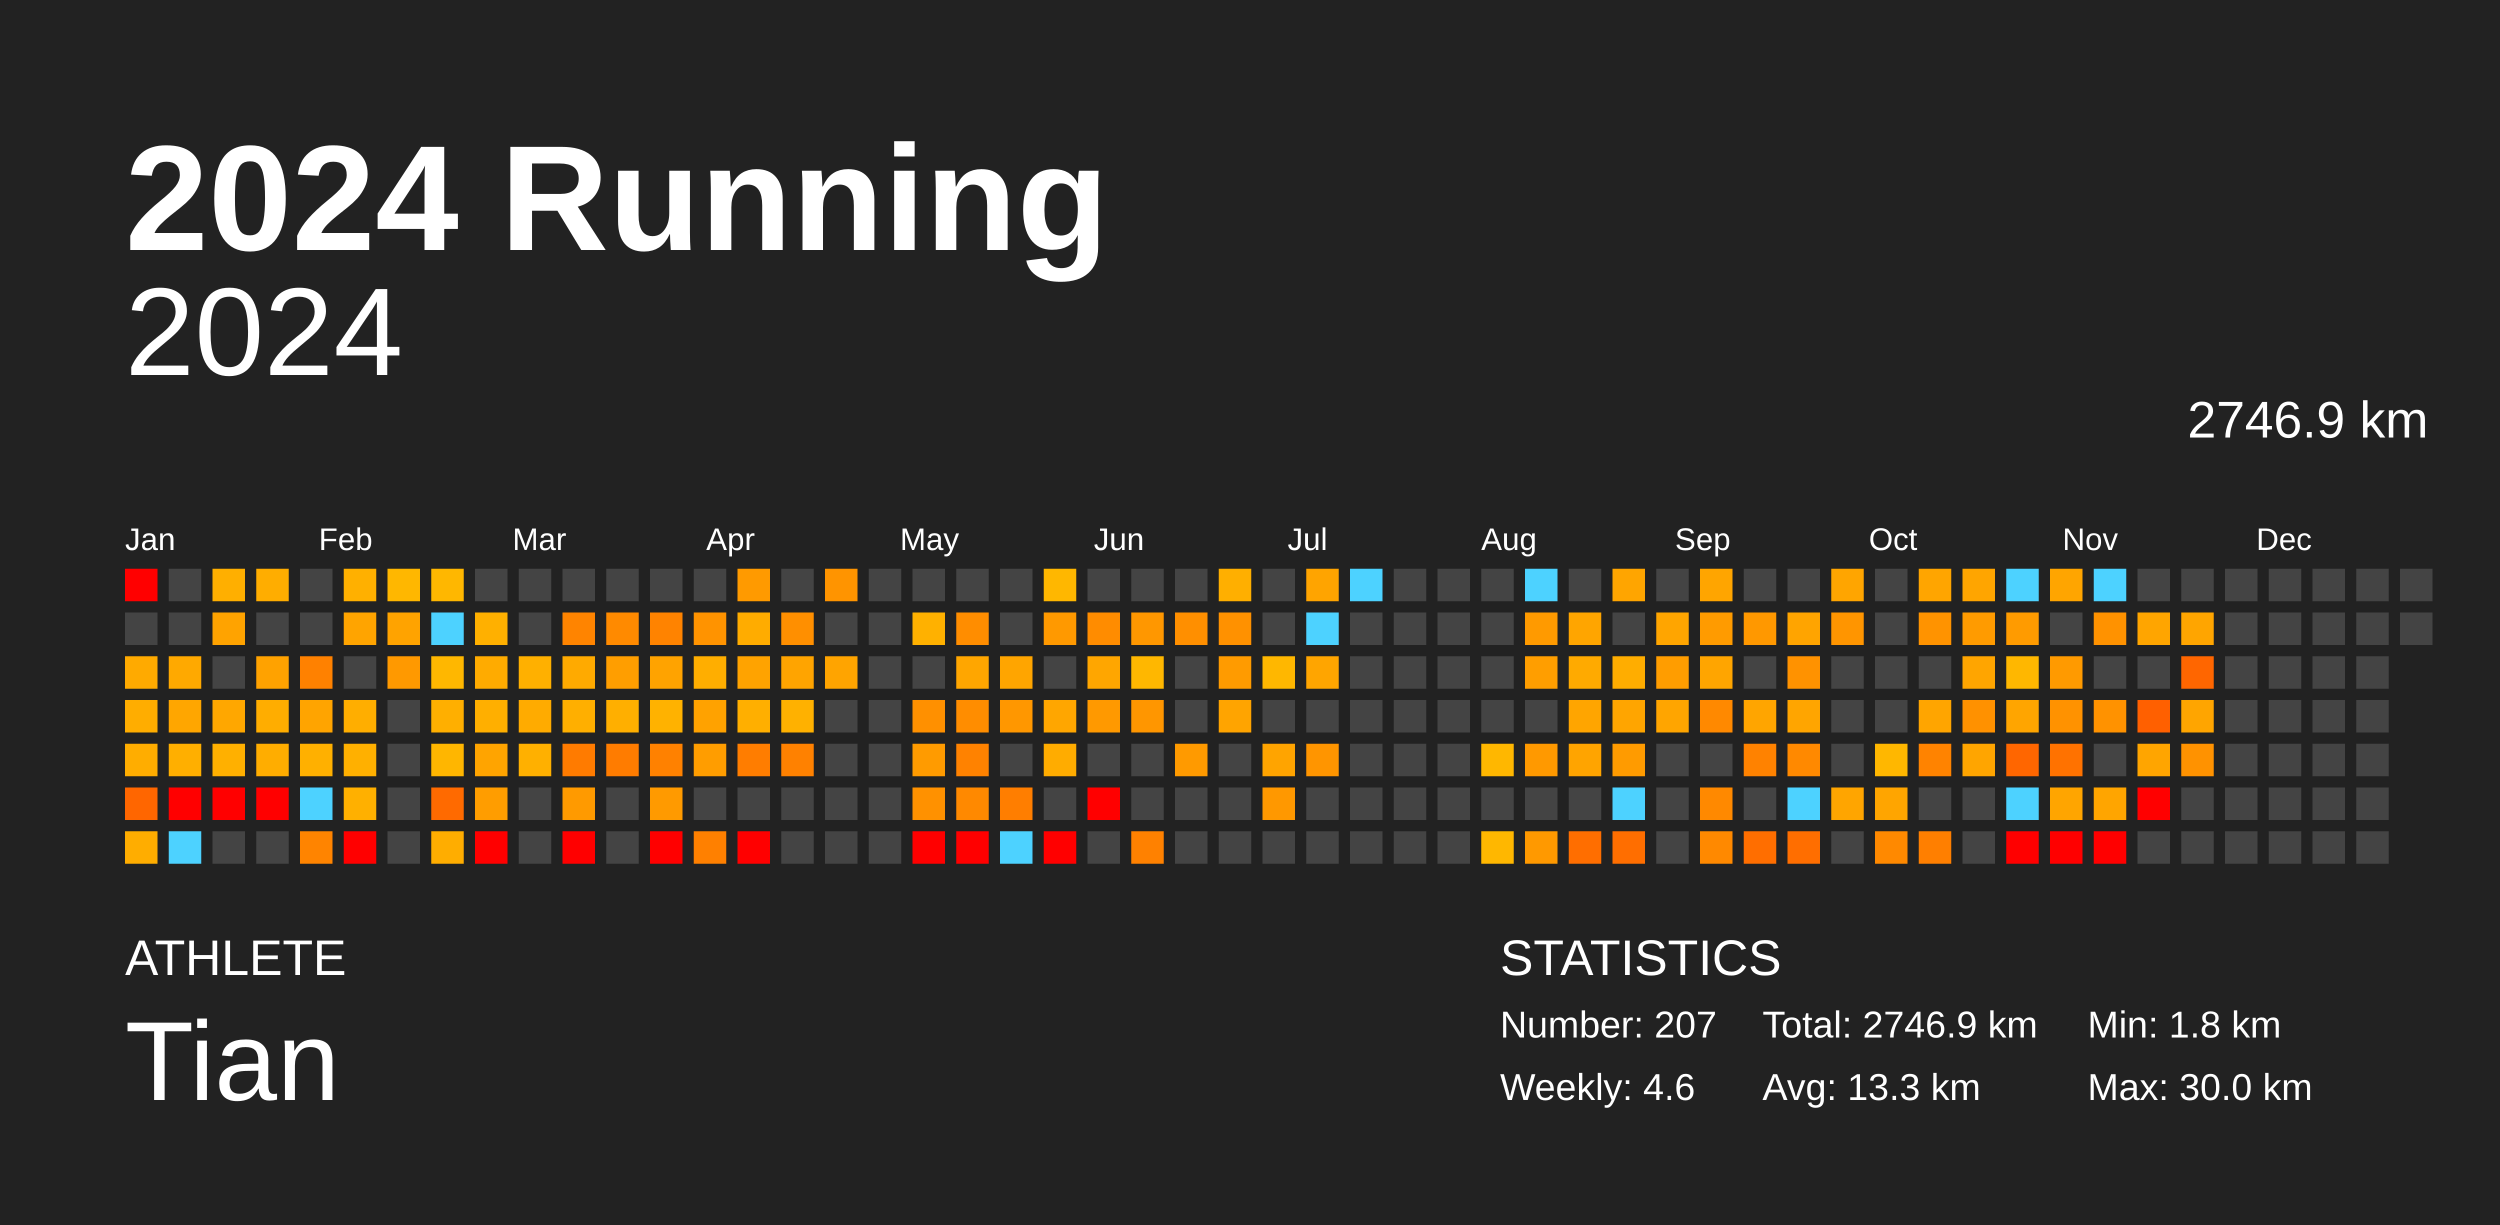
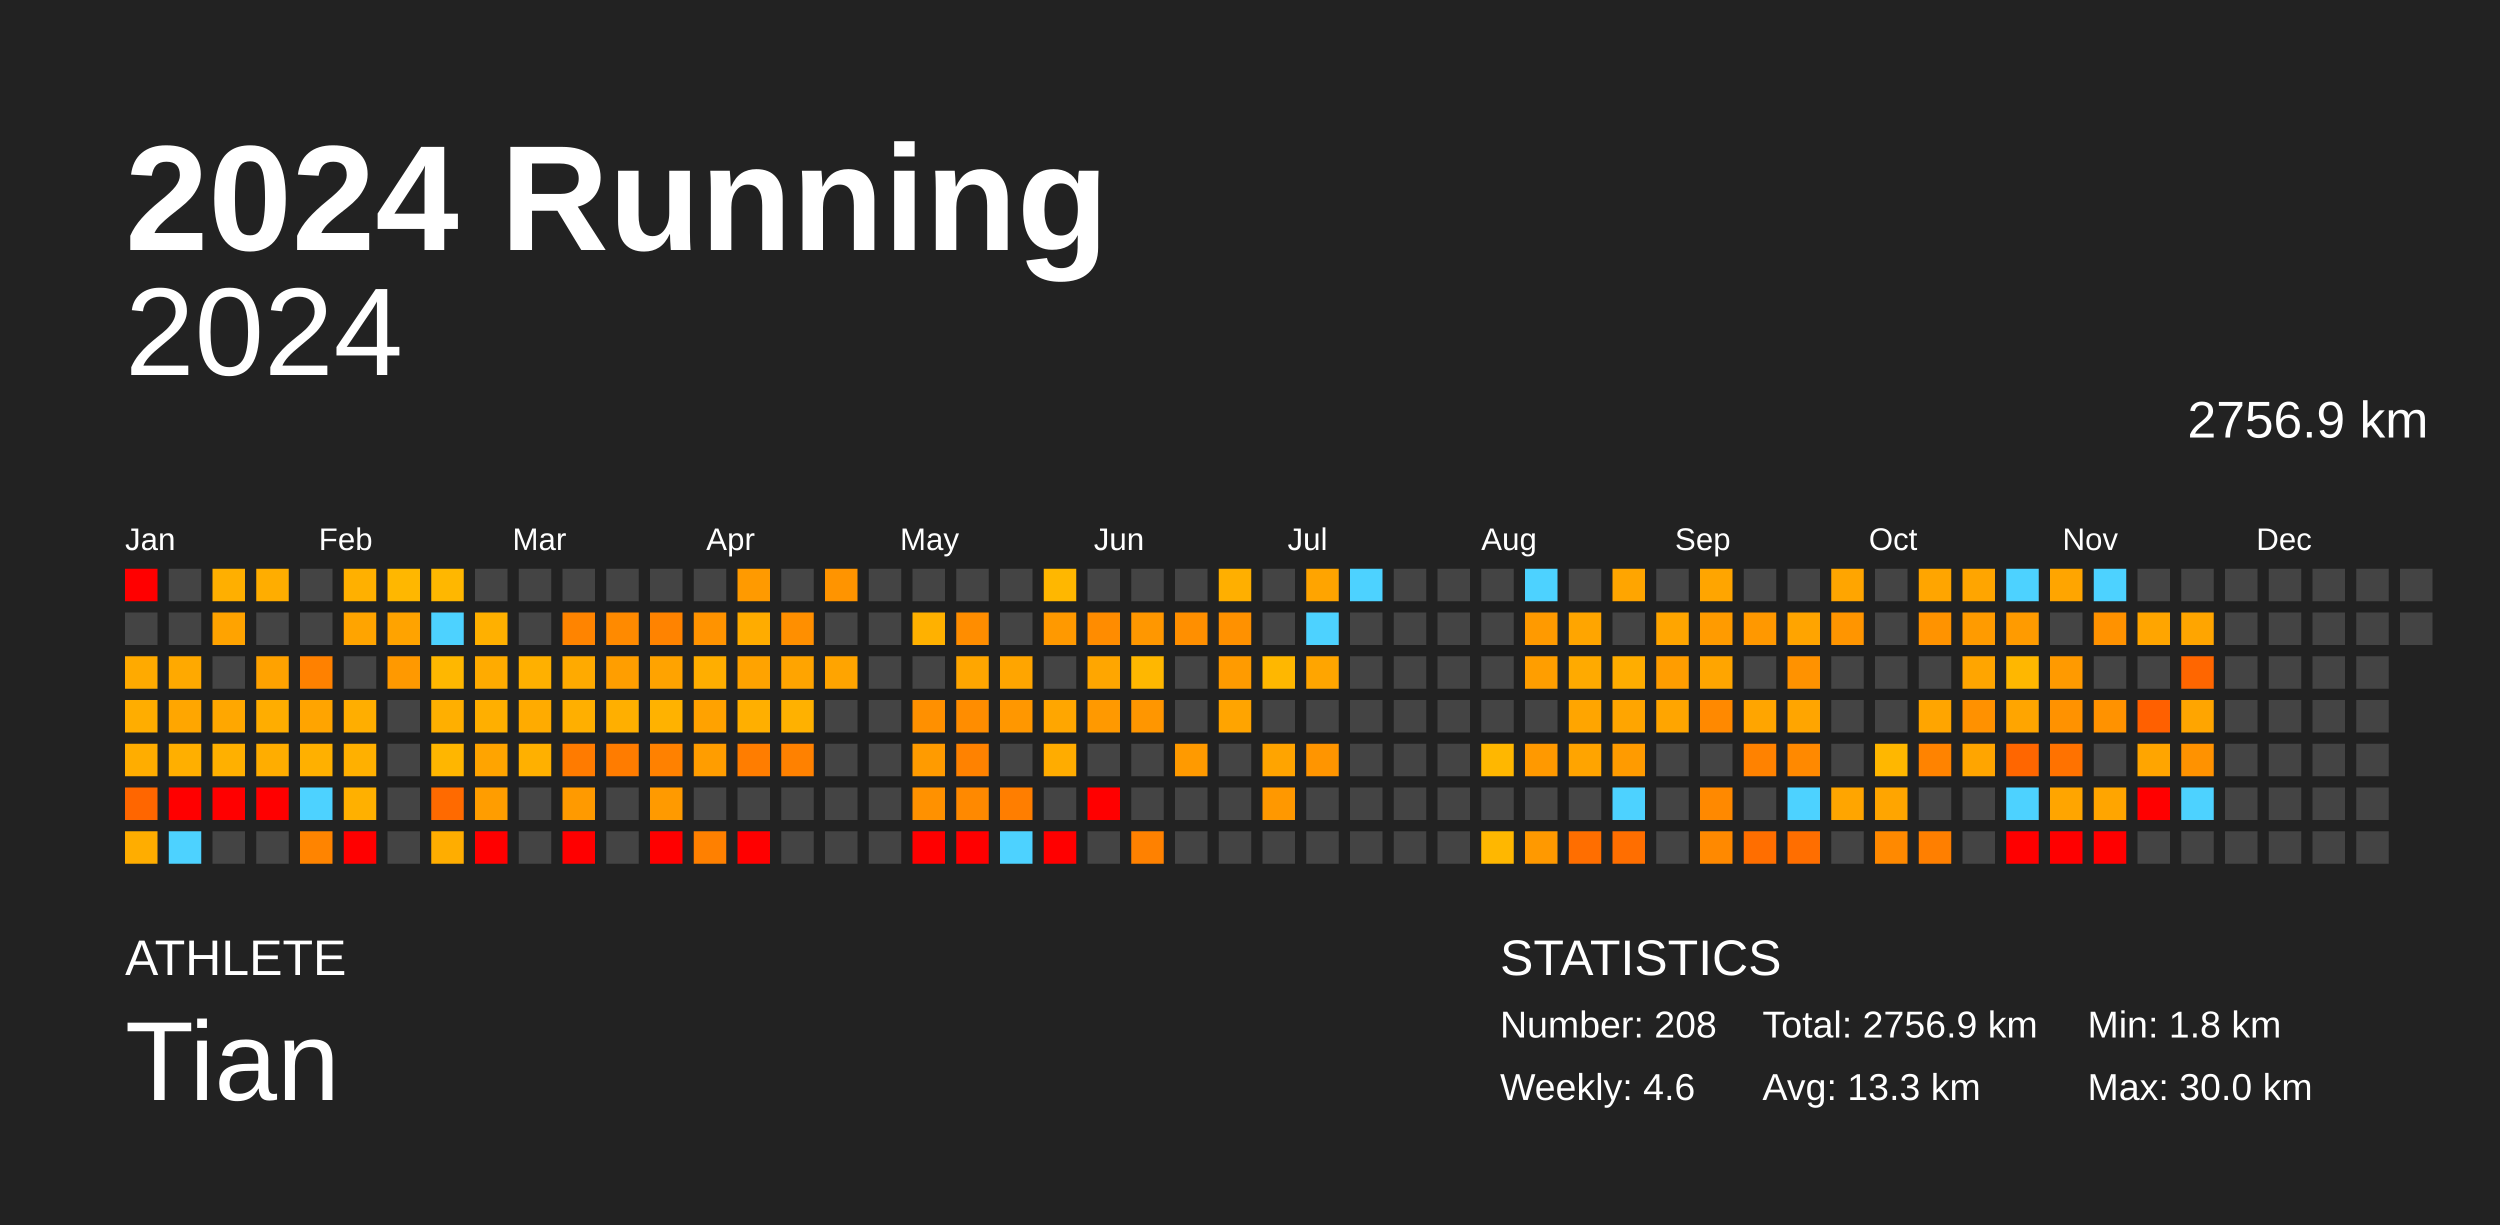
<svg xmlns="http://www.w3.org/2000/svg" baseProfile="full" height="98mm" version="1.1" viewBox="0,0,200,98" width="200mm">
  <defs />
  <rect fill="#222222" height="98" width="200" x="0" y="0" />
  <text fill="#FFFFFF" style="font-size:12px; font-family:Arial; font-weight:bold;" x="10" y="20">2024 Running</text>
  <text fill="#FFFFFF" style="font-size:4px; font-family:Arial" x="10" y="78">ATHLETE</text>
  <text fill="#FFFFFF" style="font-size:9px; font-family:Arial" x="10" y="88">Tian</text>
  <text fill="#FFFFFF" style="font-size:4px; font-family:Arial" x="120" y="78">STATISTICS</text>
-   <text fill="#FFFFFF" style="font-size:3px; font-family:Arial" x="120" y="83">Number: 207</text>
+   <text fill="#FFFFFF" style="font-size:3px; font-family:Arial" x="120" y="83">Number: 208</text>
  <text fill="#FFFFFF" style="font-size:3px; font-family:Arial" x="120" y="88">Weekly: 4.6</text>
-   <text fill="#FFFFFF" style="font-size:3px; font-family:Arial" x="141" y="83">Total: 2746.9 km</text>
+   <text fill="#FFFFFF" style="font-size:3px; font-family:Arial" x="141" y="83">Total: 2756.9 km</text>
  <text fill="#FFFFFF" style="font-size:3px; font-family:Arial" x="141" y="88">Avg: 13.3 km</text>
  <text fill="#FFFFFF" style="font-size:3px; font-family:Arial" x="167" y="83">Min: 1.8 km</text>
  <text fill="#FFFFFF" style="font-size:3px; font-family:Arial" x="167" y="88">Max: 30.0 km</text>
  <text alignment-baseline="hanging" fill="#FFFFFF" style="font-size:10.0px; font-family:Arial;" x="10" y="30">2024</text>
-   <text alignment-baseline="hanging" fill="#FFFFFF" style="font-size:4.125px; font-family:Arial;" x="175" y="35">2746.9 km</text>
+   <text alignment-baseline="hanging" fill="#FFFFFF" style="font-size:4.125px; font-family:Arial;" x="175" y="35">2756.9 km</text>
  <text fill="#FFFFFF" style="font-size:2.5px; font-family:Arial" x="10.0" y="44">Jan</text>
  <text fill="#FFFFFF" style="font-size:2.5px; font-family:Arial" x="25.5" y="44">Feb</text>
  <text fill="#FFFFFF" style="font-size:2.5px; font-family:Arial" x="41.0" y="44">Mar</text>
  <text fill="#FFFFFF" style="font-size:2.5px; font-family:Arial" x="56.5" y="44">Apr</text>
  <text fill="#FFFFFF" style="font-size:2.5px; font-family:Arial" x="72.0" y="44">May</text>
  <text fill="#FFFFFF" style="font-size:2.5px; font-family:Arial" x="87.5" y="44">Jun</text>
  <text fill="#FFFFFF" style="font-size:2.5px; font-family:Arial" x="103.0" y="44">Jul</text>
  <text fill="#FFFFFF" style="font-size:2.5px; font-family:Arial" x="118.5" y="44">Aug</text>
  <text fill="#FFFFFF" style="font-size:2.5px; font-family:Arial" x="134.0" y="44">Sep</text>
  <text fill="#FFFFFF" style="font-size:2.5px; font-family:Arial" x="149.5" y="44">Oct</text>
  <text fill="#FFFFFF" style="font-size:2.5px; font-family:Arial" x="165.0" y="44">Nov</text>
  <text fill="#FFFFFF" style="font-size:2.5px; font-family:Arial" x="180.5" y="44">Dec</text>
  <rect fill="red" height="2.6" width="2.6" x="10.0" y="45.5" />
  <rect fill="#444444" height="2.6" width="2.6" x="10.0" y="49.0" />
  <rect fill="#ffaa00" height="2.6" width="2.6" x="10.0" y="52.5" />
  <rect fill="#ffad00" height="2.6" width="2.6" x="10.0" y="56.0" />
  <rect fill="#ffad00" height="2.6" width="2.6" x="10.0" y="59.5" />
  <rect fill="#ff6600" height="2.6" width="2.6" x="10.0" y="63.0" />
  <rect fill="#ffad00" height="2.6" width="2.6" x="10.0" y="66.5" />
  <rect fill="#444444" height="2.6" width="2.6" x="13.5" y="45.5" />
  <rect fill="#444444" height="2.6" width="2.6" x="13.5" y="49.0" />
  <rect fill="#ffa900" height="2.6" width="2.6" x="13.5" y="52.5" />
  <rect fill="#ffa600" height="2.6" width="2.6" x="13.5" y="56.0" />
  <rect fill="#ffaf00" height="2.6" width="2.6" x="13.5" y="59.5" />
  <rect fill="red" height="2.6" width="2.6" x="13.5" y="63.0" />
  <rect fill="#4dd2ff" height="2.6" width="2.6" x="13.5" y="66.5" />
  <rect fill="#ffaf00" height="2.6" width="2.6" x="17.0" y="45.5" />
  <rect fill="#ffa300" height="2.6" width="2.6" x="17.0" y="49.0" />
  <rect fill="#444444" height="2.6" width="2.6" x="17.0" y="52.5" />
  <rect fill="#ffa700" height="2.6" width="2.6" x="17.0" y="56.0" />
  <rect fill="#ffb000" height="2.6" width="2.6" x="17.0" y="59.5" />
  <rect fill="red" height="2.6" width="2.6" x="17.0" y="63.0" />
  <rect fill="#444444" height="2.6" width="2.6" x="17.0" y="66.5" />
  <rect fill="#ffad00" height="2.6" width="2.6" x="20.5" y="45.5" />
  <rect fill="#444444" height="2.6" width="2.6" x="20.5" y="49.0" />
  <rect fill="#ffa200" height="2.6" width="2.6" x="20.5" y="52.5" />
  <rect fill="#ffad00" height="2.6" width="2.6" x="20.5" y="56.0" />
  <rect fill="#ffad00" height="2.6" width="2.6" x="20.5" y="59.5" />
  <rect fill="red" height="2.6" width="2.6" x="20.5" y="63.0" />
  <rect fill="#444444" height="2.6" width="2.6" x="20.5" y="66.5" />
  <rect fill="#444444" height="2.6" width="2.6" x="24.0" y="45.5" />
  <rect fill="#444444" height="2.6" width="2.6" x="24.0" y="49.0" />
  <rect fill="#ff8100" height="2.6" width="2.6" x="24.0" y="52.5" />
  <rect fill="#ffa400" height="2.6" width="2.6" x="24.0" y="56.0" />
  <rect fill="#ffb000" height="2.6" width="2.6" x="24.0" y="59.5" />
  <rect fill="#4dd2ff" height="2.6" width="2.6" x="24.0" y="63.0" />
  <rect fill="#ff8400" height="2.6" width="2.6" x="24.0" y="66.5" />
  <rect fill="#ffb000" height="2.6" width="2.6" x="27.5" y="45.5" />
  <rect fill="#ffa400" height="2.6" width="2.6" x="27.5" y="49.0" />
  <rect fill="#444444" height="2.6" width="2.6" x="27.5" y="52.5" />
  <rect fill="#ffae00" height="2.6" width="2.6" x="27.5" y="56.0" />
  <rect fill="#ffb000" height="2.6" width="2.6" x="27.5" y="59.5" />
  <rect fill="#ffb000" height="2.6" width="2.6" x="27.5" y="63.0" />
  <rect fill="red" height="2.6" width="2.6" x="27.5" y="66.5" />
  <rect fill="#ffb700" height="2.6" width="2.6" x="31.0" y="45.5" />
  <rect fill="#ffa300" height="2.6" width="2.6" x="31.0" y="49.0" />
  <rect fill="#ff9900" height="2.6" width="2.6" x="31.0" y="52.5" />
  <rect fill="#444444" height="2.6" width="2.6" x="31.0" y="56.0" />
  <rect fill="#444444" height="2.6" width="2.6" x="31.0" y="59.5" />
  <rect fill="#444444" height="2.6" width="2.6" x="31.0" y="63.0" />
  <rect fill="#444444" height="2.6" width="2.6" x="31.0" y="66.5" />
  <rect fill="#ffb700" height="2.6" width="2.6" x="34.5" y="45.5" />
  <rect fill="#4dd2ff" height="2.6" width="2.6" x="34.5" y="49.0" />
  <rect fill="#ffb700" height="2.6" width="2.6" x="34.5" y="52.5" />
  <rect fill="#ffaf00" height="2.6" width="2.6" x="34.5" y="56.0" />
  <rect fill="#ffb600" height="2.6" width="2.6" x="34.5" y="59.5" />
  <rect fill="#ff6a00" height="2.6" width="2.6" x="34.5" y="63.0" />
  <rect fill="#ffad00" height="2.6" width="2.6" x="34.5" y="66.5" />
  <rect fill="#444444" height="2.6" width="2.6" x="38.0" y="45.5" />
  <rect fill="#ffb000" height="2.6" width="2.6" x="38.0" y="49.0" />
  <rect fill="#ffab00" height="2.6" width="2.6" x="38.0" y="52.5" />
  <rect fill="#ffaf00" height="2.6" width="2.6" x="38.0" y="56.0" />
  <rect fill="#ffa400" height="2.6" width="2.6" x="38.0" y="59.5" />
  <rect fill="#ff9d00" height="2.6" width="2.6" x="38.0" y="63.0" />
  <rect fill="red" height="2.6" width="2.6" x="38.0" y="66.5" />
  <rect fill="#444444" height="2.6" width="2.6" x="41.5" y="45.5" />
  <rect fill="#444444" height="2.6" width="2.6" x="41.5" y="49.0" />
  <rect fill="#ffb000" height="2.6" width="2.6" x="41.5" y="52.5" />
  <rect fill="#ffab00" height="2.6" width="2.6" x="41.5" y="56.0" />
  <rect fill="#ffb000" height="2.6" width="2.6" x="41.5" y="59.5" />
  <rect fill="#444444" height="2.6" width="2.6" x="41.5" y="63.0" />
  <rect fill="#444444" height="2.6" width="2.6" x="41.5" y="66.5" />
  <rect fill="#444444" height="2.6" width="2.6" x="45.0" y="45.5" />
  <rect fill="#ff8400" height="2.6" width="2.6" x="45.0" y="49.0" />
  <rect fill="#ffaa00" height="2.6" width="2.6" x="45.0" y="52.5" />
  <rect fill="#ffaf00" height="2.6" width="2.6" x="45.0" y="56.0" />
  <rect fill="#ff7b00" height="2.6" width="2.6" x="45.0" y="59.5" />
  <rect fill="#ff9a00" height="2.6" width="2.6" x="45.0" y="63.0" />
  <rect fill="red" height="2.6" width="2.6" x="45.0" y="66.5" />
  <rect fill="#444444" height="2.6" width="2.6" x="48.5" y="45.5" />
  <rect fill="#ff8a00" height="2.6" width="2.6" x="48.5" y="49.0" />
  <rect fill="#ff9e00" height="2.6" width="2.6" x="48.5" y="52.5" />
  <rect fill="#ffaf00" height="2.6" width="2.6" x="48.5" y="56.0" />
  <rect fill="#ff7c00" height="2.6" width="2.6" x="48.5" y="59.5" />
  <rect fill="#444444" height="2.6" width="2.6" x="48.5" y="63.0" />
  <rect fill="#444444" height="2.6" width="2.6" x="48.5" y="66.5" />
  <rect fill="#444444" height="2.6" width="2.6" x="52.0" y="45.5" />
  <rect fill="#ff8300" height="2.6" width="2.6" x="52.0" y="49.0" />
  <rect fill="#ffa300" height="2.6" width="2.6" x="52.0" y="52.5" />
  <rect fill="#ffb200" height="2.6" width="2.6" x="52.0" y="56.0" />
  <rect fill="#ff8100" height="2.6" width="2.6" x="52.0" y="59.5" />
  <rect fill="#ff9a00" height="2.6" width="2.6" x="52.0" y="63.0" />
  <rect fill="red" height="2.6" width="2.6" x="52.0" y="66.5" />
  <rect fill="#444444" height="2.6" width="2.6" x="55.5" y="45.5" />
  <rect fill="#ff9300" height="2.6" width="2.6" x="55.5" y="49.0" />
  <rect fill="#ffae00" height="2.6" width="2.6" x="55.5" y="52.5" />
  <rect fill="#ffa200" height="2.6" width="2.6" x="55.5" y="56.0" />
  <rect fill="#ff9d00" height="2.6" width="2.6" x="55.5" y="59.5" />
  <rect fill="#444444" height="2.6" width="2.6" x="55.5" y="63.0" />
  <rect fill="#ff8000" height="2.6" width="2.6" x="55.5" y="66.5" />
  <rect fill="#ff9a00" height="2.6" width="2.6" x="59.0" y="45.5" />
  <rect fill="#ffac00" height="2.6" width="2.6" x="59.0" y="49.0" />
  <rect fill="#ffa300" height="2.6" width="2.6" x="59.0" y="52.5" />
  <rect fill="#ffaf00" height="2.6" width="2.6" x="59.0" y="56.0" />
  <rect fill="#ff7d00" height="2.6" width="2.6" x="59.0" y="59.5" />
  <rect fill="#444444" height="2.6" width="2.6" x="59.0" y="63.0" />
  <rect fill="red" height="2.6" width="2.6" x="59.0" y="66.5" />
  <rect fill="#444444" height="2.6" width="2.6" x="62.5" y="45.5" />
  <rect fill="#ff8f00" height="2.6" width="2.6" x="62.5" y="49.0" />
  <rect fill="#ffa400" height="2.6" width="2.6" x="62.5" y="52.5" />
  <rect fill="#ffb100" height="2.6" width="2.6" x="62.5" y="56.0" />
  <rect fill="#ff8100" height="2.6" width="2.6" x="62.5" y="59.5" />
  <rect fill="#444444" height="2.6" width="2.6" x="62.5" y="63.0" />
  <rect fill="#444444" height="2.6" width="2.6" x="62.5" y="66.5" />
  <rect fill="#ff9400" height="2.6" width="2.6" x="66.0" y="45.5" />
  <rect fill="#444444" height="2.6" width="2.6" x="66.0" y="49.0" />
  <rect fill="#ffa400" height="2.6" width="2.6" x="66.0" y="52.5" />
  <rect fill="#444444" height="2.6" width="2.6" x="66.0" y="56.0" />
  <rect fill="#444444" height="2.6" width="2.6" x="66.0" y="59.5" />
  <rect fill="#444444" height="2.6" width="2.6" x="66.0" y="63.0" />
  <rect fill="#444444" height="2.6" width="2.6" x="66.0" y="66.5" />
  <rect fill="#444444" height="2.6" width="2.6" x="69.5" y="45.5" />
  <rect fill="#444444" height="2.6" width="2.6" x="69.5" y="49.0" />
  <rect fill="#444444" height="2.6" width="2.6" x="69.5" y="52.5" />
  <rect fill="#444444" height="2.6" width="2.6" x="69.5" y="56.0" />
  <rect fill="#444444" height="2.6" width="2.6" x="69.5" y="59.5" />
  <rect fill="#444444" height="2.6" width="2.6" x="69.5" y="63.0" />
  <rect fill="#444444" height="2.6" width="2.6" x="69.5" y="66.5" />
  <rect fill="#444444" height="2.6" width="2.6" x="73.0" y="45.5" />
  <rect fill="#ffb100" height="2.6" width="2.6" x="73.0" y="49.0" />
  <rect fill="#444444" height="2.6" width="2.6" x="73.0" y="52.5" />
  <rect fill="#ff9000" height="2.6" width="2.6" x="73.0" y="56.0" />
  <rect fill="#ff9b00" height="2.6" width="2.6" x="73.0" y="59.5" />
  <rect fill="#ff9100" height="2.6" width="2.6" x="73.0" y="63.0" />
  <rect fill="red" height="2.6" width="2.6" x="73.0" y="66.5" />
  <rect fill="#444444" height="2.6" width="2.6" x="76.5" y="45.5" />
  <rect fill="#ff8d00" height="2.6" width="2.6" x="76.5" y="49.0" />
  <rect fill="#ffa600" height="2.6" width="2.6" x="76.5" y="52.5" />
  <rect fill="#ff8d00" height="2.6" width="2.6" x="76.5" y="56.0" />
  <rect fill="#ff8200" height="2.6" width="2.6" x="76.5" y="59.5" />
  <rect fill="#ff8900" height="2.6" width="2.6" x="76.5" y="63.0" />
  <rect fill="red" height="2.6" width="2.6" x="76.5" y="66.5" />
  <rect fill="#444444" height="2.6" width="2.6" x="80.0" y="45.5" />
  <rect fill="#444444" height="2.6" width="2.6" x="80.0" y="49.0" />
  <rect fill="#ffa500" height="2.6" width="2.6" x="80.0" y="52.5" />
  <rect fill="#ff9700" height="2.6" width="2.6" x="80.0" y="56.0" />
  <rect fill="#444444" height="2.6" width="2.6" x="80.0" y="59.5" />
  <rect fill="#ff7e00" height="2.6" width="2.6" x="80.0" y="63.0" />
  <rect fill="#4dd2ff" height="2.6" width="2.6" x="80.0" y="66.5" />
  <rect fill="#ffb700" height="2.6" width="2.6" x="83.5" y="45.5" />
  <rect fill="#ff9900" height="2.6" width="2.6" x="83.5" y="49.0" />
  <rect fill="#444444" height="2.6" width="2.6" x="83.5" y="52.5" />
  <rect fill="#ffa600" height="2.6" width="2.6" x="83.5" y="56.0" />
  <rect fill="#ffac00" height="2.6" width="2.6" x="83.5" y="59.5" />
  <rect fill="#444444" height="2.6" width="2.6" x="83.5" y="63.0" />
  <rect fill="red" height="2.6" width="2.6" x="83.5" y="66.5" />
  <rect fill="#444444" height="2.6" width="2.6" x="87.0" y="45.5" />
  <rect fill="#ff8c00" height="2.6" width="2.6" x="87.0" y="49.0" />
  <rect fill="#ffa600" height="2.6" width="2.6" x="87.0" y="52.5" />
  <rect fill="#ff9900" height="2.6" width="2.6" x="87.0" y="56.0" />
  <rect fill="#444444" height="2.6" width="2.6" x="87.0" y="59.5" />
  <rect fill="red" height="2.6" width="2.6" x="87.0" y="63.0" />
  <rect fill="#444444" height="2.6" width="2.6" x="87.0" y="66.5" />
  <rect fill="#444444" height="2.6" width="2.6" x="90.5" y="45.5" />
  <rect fill="#ff9700" height="2.6" width="2.6" x="90.5" y="49.0" />
  <rect fill="#ffb700" height="2.6" width="2.6" x="90.5" y="52.5" />
  <rect fill="#ff9600" height="2.6" width="2.6" x="90.5" y="56.0" />
  <rect fill="#444444" height="2.6" width="2.6" x="90.5" y="59.5" />
  <rect fill="#444444" height="2.6" width="2.6" x="90.5" y="63.0" />
  <rect fill="#ff8100" height="2.6" width="2.6" x="90.5" y="66.5" />
  <rect fill="#444444" height="2.6" width="2.6" x="94.0" y="45.5" />
  <rect fill="#ff8f00" height="2.6" width="2.6" x="94.0" y="49.0" />
  <rect fill="#444444" height="2.6" width="2.6" x="94.0" y="52.5" />
  <rect fill="#444444" height="2.6" width="2.6" x="94.0" y="56.0" />
  <rect fill="#ff9a00" height="2.6" width="2.6" x="94.0" y="59.5" />
  <rect fill="#444444" height="2.6" width="2.6" x="94.0" y="63.0" />
  <rect fill="#444444" height="2.6" width="2.6" x="94.0" y="66.5" />
  <rect fill="#ffaf00" height="2.6" width="2.6" x="97.5" y="45.5" />
  <rect fill="#ff9100" height="2.6" width="2.6" x="97.5" y="49.0" />
  <rect fill="#ff9b00" height="2.6" width="2.6" x="97.5" y="52.5" />
  <rect fill="#ffa400" height="2.6" width="2.6" x="97.5" y="56.0" />
  <rect fill="#444444" height="2.6" width="2.6" x="97.5" y="59.5" />
  <rect fill="#444444" height="2.6" width="2.6" x="97.5" y="63.0" />
  <rect fill="#444444" height="2.6" width="2.6" x="97.5" y="66.5" />
  <rect fill="#444444" height="2.6" width="2.6" x="101.0" y="45.5" />
  <rect fill="#444444" height="2.6" width="2.6" x="101.0" y="49.0" />
  <rect fill="#ffb700" height="2.6" width="2.6" x="101.0" y="52.5" />
  <rect fill="#444444" height="2.6" width="2.6" x="101.0" y="56.0" />
  <rect fill="#ffa400" height="2.6" width="2.6" x="101.0" y="59.5" />
  <rect fill="#ff9800" height="2.6" width="2.6" x="101.0" y="63.0" />
  <rect fill="#444444" height="2.6" width="2.6" x="101.0" y="66.5" />
  <rect fill="#ffa400" height="2.6" width="2.6" x="104.5" y="45.5" />
  <rect fill="#4dd2ff" height="2.6" width="2.6" x="104.5" y="49.0" />
  <rect fill="#ffa500" height="2.6" width="2.6" x="104.5" y="52.5" />
  <rect fill="#444444" height="2.6" width="2.6" x="104.5" y="56.0" />
  <rect fill="#ff9500" height="2.6" width="2.6" x="104.5" y="59.5" />
  <rect fill="#444444" height="2.6" width="2.6" x="104.5" y="63.0" />
  <rect fill="#444444" height="2.6" width="2.6" x="104.5" y="66.5" />
  <rect fill="#4dd2ff" height="2.6" width="2.6" x="108.0" y="45.5" />
  <rect fill="#444444" height="2.6" width="2.6" x="108.0" y="49.0" />
  <rect fill="#444444" height="2.6" width="2.6" x="108.0" y="52.5" />
  <rect fill="#444444" height="2.6" width="2.6" x="108.0" y="56.0" />
  <rect fill="#444444" height="2.6" width="2.6" x="108.0" y="59.5" />
  <rect fill="#444444" height="2.6" width="2.6" x="108.0" y="63.0" />
  <rect fill="#444444" height="2.6" width="2.6" x="108.0" y="66.5" />
  <rect fill="#444444" height="2.6" width="2.6" x="111.5" y="45.5" />
  <rect fill="#444444" height="2.6" width="2.6" x="111.5" y="49.0" />
  <rect fill="#444444" height="2.6" width="2.6" x="111.5" y="52.5" />
  <rect fill="#444444" height="2.6" width="2.6" x="111.5" y="56.0" />
  <rect fill="#444444" height="2.6" width="2.6" x="111.5" y="59.5" />
  <rect fill="#444444" height="2.6" width="2.6" x="111.5" y="63.0" />
  <rect fill="#444444" height="2.6" width="2.6" x="111.5" y="66.5" />
  <rect fill="#444444" height="2.6" width="2.6" x="115.0" y="45.5" />
  <rect fill="#444444" height="2.6" width="2.6" x="115.0" y="49.0" />
  <rect fill="#444444" height="2.6" width="2.6" x="115.0" y="52.5" />
  <rect fill="#444444" height="2.6" width="2.6" x="115.0" y="56.0" />
  <rect fill="#444444" height="2.6" width="2.6" x="115.0" y="59.5" />
  <rect fill="#444444" height="2.6" width="2.6" x="115.0" y="63.0" />
  <rect fill="#444444" height="2.6" width="2.6" x="115.0" y="66.5" />
  <rect fill="#444444" height="2.6" width="2.6" x="118.5" y="45.5" />
  <rect fill="#444444" height="2.6" width="2.6" x="118.5" y="49.0" />
  <rect fill="#444444" height="2.6" width="2.6" x="118.5" y="52.5" />
  <rect fill="#444444" height="2.6" width="2.6" x="118.5" y="56.0" />
  <rect fill="#ffb700" height="2.6" width="2.6" x="118.5" y="59.5" />
  <rect fill="#444444" height="2.6" width="2.6" x="118.5" y="63.0" />
  <rect fill="#ffb700" height="2.6" width="2.6" x="118.5" y="66.5" />
  <rect fill="#4dd2ff" height="2.6" width="2.6" x="122.0" y="45.5" />
  <rect fill="#ff9a00" height="2.6" width="2.6" x="122.0" y="49.0" />
  <rect fill="#ff9e00" height="2.6" width="2.6" x="122.0" y="52.5" />
  <rect fill="#444444" height="2.6" width="2.6" x="122.0" y="56.0" />
  <rect fill="#ff9900" height="2.6" width="2.6" x="122.0" y="59.5" />
  <rect fill="#444444" height="2.6" width="2.6" x="122.0" y="63.0" />
  <rect fill="#ff9900" height="2.6" width="2.6" x="122.0" y="66.5" />
  <rect fill="#444444" height="2.6" width="2.6" x="125.5" y="45.5" />
  <rect fill="#ffa500" height="2.6" width="2.6" x="125.5" y="49.0" />
  <rect fill="#ffaa00" height="2.6" width="2.6" x="125.5" y="52.5" />
  <rect fill="#ffa500" height="2.6" width="2.6" x="125.5" y="56.0" />
  <rect fill="#ffa400" height="2.6" width="2.6" x="125.5" y="59.5" />
  <rect fill="#444444" height="2.6" width="2.6" x="125.5" y="63.0" />
  <rect fill="#ff6e00" height="2.6" width="2.6" x="125.5" y="66.5" />
  <rect fill="#ffa500" height="2.6" width="2.6" x="129.0" y="45.5" />
  <rect fill="#444444" height="2.6" width="2.6" x="129.0" y="49.0" />
  <rect fill="#ffad00" height="2.6" width="2.6" x="129.0" y="52.5" />
  <rect fill="#ffa500" height="2.6" width="2.6" x="129.0" y="56.0" />
  <rect fill="#ff9b00" height="2.6" width="2.6" x="129.0" y="59.5" />
  <rect fill="#4dd2ff" height="2.6" width="2.6" x="129.0" y="63.0" />
  <rect fill="#ff6e00" height="2.6" width="2.6" x="129.0" y="66.5" />
  <rect fill="#444444" height="2.6" width="2.6" x="132.5" y="45.5" />
  <rect fill="#ffa500" height="2.6" width="2.6" x="132.5" y="49.0" />
  <rect fill="#ff9d00" height="2.6" width="2.6" x="132.5" y="52.5" />
  <rect fill="#ffa500" height="2.6" width="2.6" x="132.5" y="56.0" />
  <rect fill="#444444" height="2.6" width="2.6" x="132.5" y="59.5" />
  <rect fill="#444444" height="2.6" width="2.6" x="132.5" y="63.0" />
  <rect fill="#444444" height="2.6" width="2.6" x="132.5" y="66.5" />
  <rect fill="#ffa500" height="2.6" width="2.6" x="136.0" y="45.5" />
  <rect fill="#ff9b00" height="2.6" width="2.6" x="136.0" y="49.0" />
  <rect fill="#ffa500" height="2.6" width="2.6" x="136.0" y="52.5" />
  <rect fill="#ff8900" height="2.6" width="2.6" x="136.0" y="56.0" />
  <rect fill="#444444" height="2.6" width="2.6" x="136.0" y="59.5" />
  <rect fill="#ff8900" height="2.6" width="2.6" x="136.0" y="63.0" />
  <rect fill="#ff8900" height="2.6" width="2.6" x="136.0" y="66.5" />
  <rect fill="#444444" height="2.6" width="2.6" x="139.5" y="45.5" />
  <rect fill="#ff9800" height="2.6" width="2.6" x="139.5" y="49.0" />
  <rect fill="#444444" height="2.6" width="2.6" x="139.5" y="52.5" />
  <rect fill="#ffa500" height="2.6" width="2.6" x="139.5" y="56.0" />
  <rect fill="#ff8200" height="2.6" width="2.6" x="139.5" y="59.5" />
  <rect fill="#444444" height="2.6" width="2.6" x="139.5" y="63.0" />
  <rect fill="#ff6e00" height="2.6" width="2.6" x="139.5" y="66.5" />
  <rect fill="#444444" height="2.6" width="2.6" x="143.0" y="45.5" />
  <rect fill="#ffa400" height="2.6" width="2.6" x="143.0" y="49.0" />
  <rect fill="#ff9200" height="2.6" width="2.6" x="143.0" y="52.5" />
  <rect fill="#ffa500" height="2.6" width="2.6" x="143.0" y="56.0" />
  <rect fill="#ff8900" height="2.6" width="2.6" x="143.0" y="59.5" />
  <rect fill="#4dd2ff" height="2.6" width="2.6" x="143.0" y="63.0" />
  <rect fill="#ff6e00" height="2.6" width="2.6" x="143.0" y="66.5" />
  <rect fill="#ffa500" height="2.6" width="2.6" x="146.5" y="45.5" />
  <rect fill="#ff9500" height="2.6" width="2.6" x="146.5" y="49.0" />
  <rect fill="#444444" height="2.6" width="2.6" x="146.5" y="52.5" />
  <rect fill="#444444" height="2.6" width="2.6" x="146.5" y="56.0" />
  <rect fill="#444444" height="2.6" width="2.6" x="146.5" y="59.5" />
  <rect fill="#ffa500" height="2.6" width="2.6" x="146.5" y="63.0" />
  <rect fill="#444444" height="2.6" width="2.6" x="146.5" y="66.5" />
  <rect fill="#444444" height="2.6" width="2.6" x="150.0" y="45.5" />
  <rect fill="#444444" height="2.6" width="2.6" x="150.0" y="49.0" />
  <rect fill="#444444" height="2.6" width="2.6" x="150.0" y="52.5" />
  <rect fill="#444444" height="2.6" width="2.6" x="150.0" y="56.0" />
  <rect fill="#ffb700" height="2.6" width="2.6" x="150.0" y="59.5" />
  <rect fill="#ffa500" height="2.6" width="2.6" x="150.0" y="63.0" />
  <rect fill="#ff8900" height="2.6" width="2.6" x="150.0" y="66.5" />
  <rect fill="#ffa500" height="2.6" width="2.6" x="153.5" y="45.5" />
  <rect fill="#ff9300" height="2.6" width="2.6" x="153.5" y="49.0" />
  <rect fill="#444444" height="2.6" width="2.6" x="153.5" y="52.5" />
  <rect fill="#ffa500" height="2.6" width="2.6" x="153.5" y="56.0" />
  <rect fill="#ff8300" height="2.6" width="2.6" x="153.5" y="59.5" />
  <rect fill="#444444" height="2.6" width="2.6" x="153.5" y="63.0" />
  <rect fill="#ff7f00" height="2.6" width="2.6" x="153.5" y="66.5" />
  <rect fill="#ffa500" height="2.6" width="2.6" x="157.0" y="45.5" />
  <rect fill="#ff9b00" height="2.6" width="2.6" x="157.0" y="49.0" />
  <rect fill="#ffa500" height="2.6" width="2.6" x="157.0" y="52.5" />
  <rect fill="#ff9100" height="2.6" width="2.6" x="157.0" y="56.0" />
  <rect fill="#ffa500" height="2.6" width="2.6" x="157.0" y="59.5" />
  <rect fill="#444444" height="2.6" width="2.6" x="157.0" y="63.0" />
  <rect fill="#444444" height="2.6" width="2.6" x="157.0" y="66.5" />
  <rect fill="#4dd2ff" height="2.6" width="2.6" x="160.5" y="45.5" />
  <rect fill="#ff9b00" height="2.6" width="2.6" x="160.5" y="49.0" />
  <rect fill="#ffb700" height="2.6" width="2.6" x="160.5" y="52.5" />
  <rect fill="#ffa500" height="2.6" width="2.6" x="160.5" y="56.0" />
  <rect fill="#ff6600" height="2.6" width="2.6" x="160.5" y="59.5" />
  <rect fill="#4dd2ff" height="2.6" width="2.6" x="160.5" y="63.0" />
  <rect fill="red" height="2.6" width="2.6" x="160.5" y="66.5" />
  <rect fill="#ffa500" height="2.6" width="2.6" x="164.0" y="45.5" />
  <rect fill="#444444" height="2.6" width="2.6" x="164.0" y="49.0" />
  <rect fill="#ff9a00" height="2.6" width="2.6" x="164.0" y="52.5" />
  <rect fill="#ff9200" height="2.6" width="2.6" x="164.0" y="56.0" />
  <rect fill="#ff7200" height="2.6" width="2.6" x="164.0" y="59.5" />
  <rect fill="#ffa500" height="2.6" width="2.6" x="164.0" y="63.0" />
  <rect fill="red" height="2.6" width="2.6" x="164.0" y="66.5" />
  <rect fill="#4dd2ff" height="2.6" width="2.6" x="167.5" y="45.5" />
  <rect fill="#ff9200" height="2.6" width="2.6" x="167.5" y="49.0" />
  <rect fill="#444444" height="2.6" width="2.6" x="167.5" y="52.5" />
  <rect fill="#ff9200" height="2.6" width="2.6" x="167.5" y="56.0" />
  <rect fill="#444444" height="2.6" width="2.6" x="167.5" y="59.5" />
  <rect fill="#ffa500" height="2.6" width="2.6" x="167.5" y="63.0" />
  <rect fill="red" height="2.6" width="2.6" x="167.5" y="66.5" />
  <rect fill="#444444" height="2.6" width="2.6" x="171.0" y="45.5" />
  <rect fill="#ffa500" height="2.6" width="2.6" x="171.0" y="49.0" />
  <rect fill="#444444" height="2.6" width="2.6" x="171.0" y="52.5" />
  <rect fill="#ff6000" height="2.6" width="2.6" x="171.0" y="56.0" />
  <rect fill="#ffa500" height="2.6" width="2.6" x="171.0" y="59.5" />
  <rect fill="red" height="2.6" width="2.6" x="171.0" y="63.0" />
  <rect fill="#444444" height="2.6" width="2.6" x="171.0" y="66.5" />
  <rect fill="#444444" height="2.6" width="2.6" x="174.5" y="45.5" />
  <rect fill="#ffa500" height="2.6" width="2.6" x="174.5" y="49.0" />
  <rect fill="#ff6600" height="2.6" width="2.6" x="174.5" y="52.5" />
  <rect fill="#ffa500" height="2.6" width="2.6" x="174.5" y="56.0" />
  <rect fill="#ff9200" height="2.6" width="2.6" x="174.5" y="59.5" />
-   <rect fill="#444444" height="2.6" width="2.6" x="174.5" y="63.0" />
+   <rect fill="#4dd2ff" height="2.6" width="2.6" x="174.5" y="63.0" />
  <rect fill="#444444" height="2.6" width="2.6" x="174.5" y="66.5" />
  <rect fill="#444444" height="2.6" width="2.6" x="178.0" y="45.5" />
  <rect fill="#444444" height="2.6" width="2.6" x="178.0" y="49.0" />
  <rect fill="#444444" height="2.6" width="2.6" x="178.0" y="52.5" />
  <rect fill="#444444" height="2.6" width="2.6" x="178.0" y="56.0" />
  <rect fill="#444444" height="2.6" width="2.6" x="178.0" y="59.5" />
  <rect fill="#444444" height="2.6" width="2.6" x="178.0" y="63.0" />
  <rect fill="#444444" height="2.6" width="2.6" x="178.0" y="66.5" />
  <rect fill="#444444" height="2.6" width="2.6" x="181.5" y="45.5" />
  <rect fill="#444444" height="2.6" width="2.6" x="181.5" y="49.0" />
  <rect fill="#444444" height="2.6" width="2.6" x="181.5" y="52.5" />
  <rect fill="#444444" height="2.6" width="2.6" x="181.5" y="56.0" />
  <rect fill="#444444" height="2.6" width="2.6" x="181.5" y="59.5" />
  <rect fill="#444444" height="2.6" width="2.6" x="181.5" y="63.0" />
  <rect fill="#444444" height="2.6" width="2.6" x="181.5" y="66.5" />
  <rect fill="#444444" height="2.6" width="2.6" x="185.0" y="45.5" />
  <rect fill="#444444" height="2.6" width="2.6" x="185.0" y="49.0" />
  <rect fill="#444444" height="2.6" width="2.6" x="185.0" y="52.5" />
  <rect fill="#444444" height="2.6" width="2.6" x="185.0" y="56.0" />
  <rect fill="#444444" height="2.6" width="2.6" x="185.0" y="59.5" />
  <rect fill="#444444" height="2.6" width="2.6" x="185.0" y="63.0" />
  <rect fill="#444444" height="2.6" width="2.6" x="185.0" y="66.5" />
  <rect fill="#444444" height="2.6" width="2.6" x="188.5" y="45.5" />
  <rect fill="#444444" height="2.6" width="2.6" x="188.5" y="49.0" />
  <rect fill="#444444" height="2.6" width="2.6" x="188.5" y="52.5" />
  <rect fill="#444444" height="2.6" width="2.6" x="188.5" y="56.0" />
  <rect fill="#444444" height="2.6" width="2.6" x="188.5" y="59.5" />
  <rect fill="#444444" height="2.6" width="2.6" x="188.5" y="63.0" />
  <rect fill="#444444" height="2.6" width="2.6" x="188.5" y="66.5" />
  <rect fill="#444444" height="2.6" width="2.6" x="192.0" y="45.5" />
  <rect fill="#444444" height="2.6" width="2.6" x="192.0" y="49.0" />
</svg>
